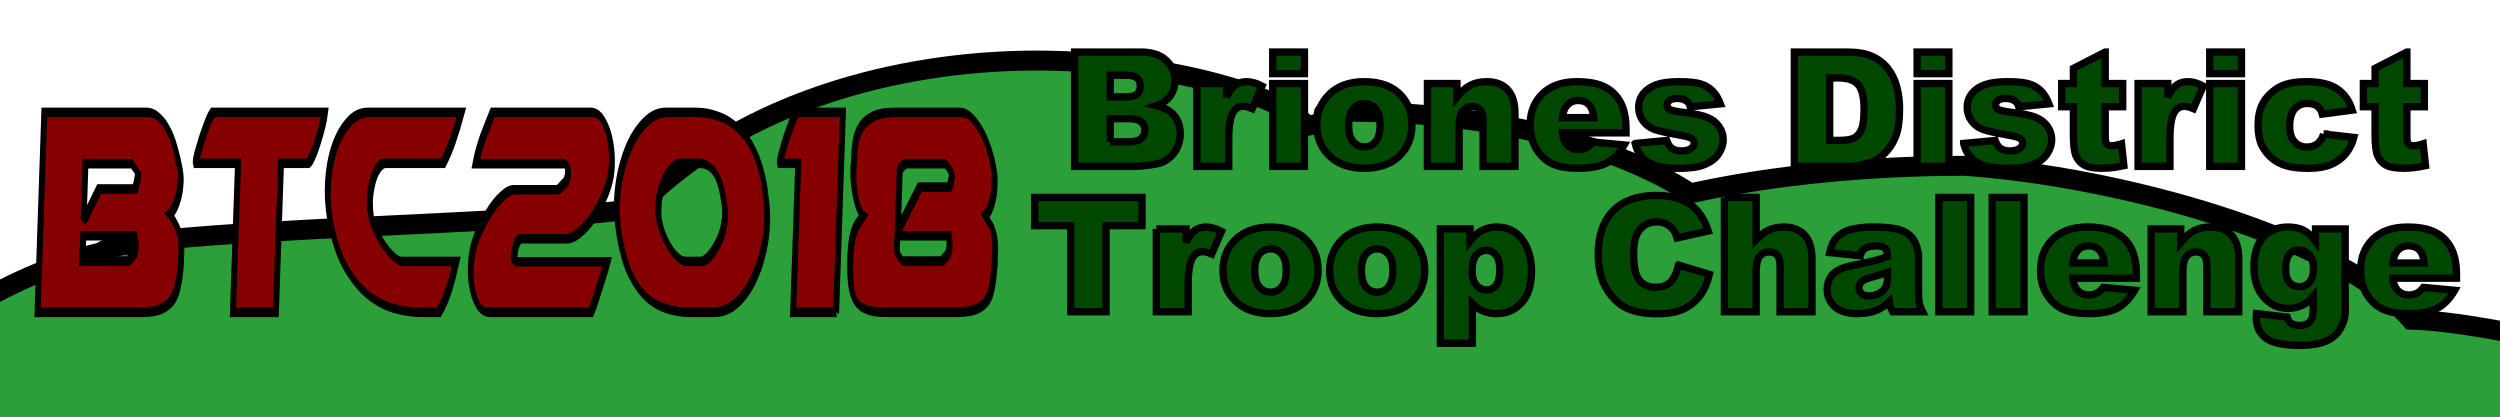
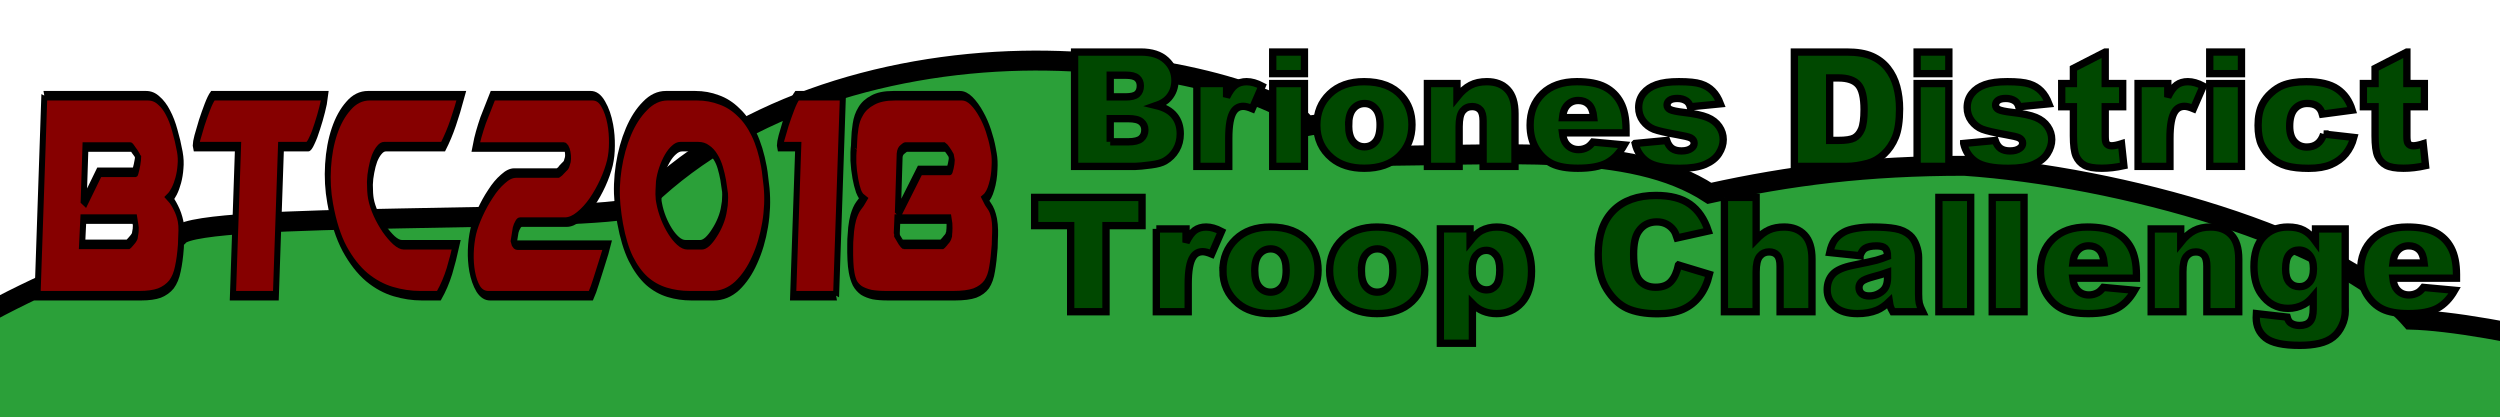
<svg xmlns="http://www.w3.org/2000/svg" width="1200" height="200" viewBox="0 0 1200 200" id="svg2" version="1.1">
  <defs id="defs4" />
  <g id="layer1" transform="translate(0,-852.3622)">
-     <path style="fill:#2ba039;fill-opacity:1;stroke:#000000;stroke-width:9.576;stroke-linecap:round;stroke-miterlimit:4;stroke-dasharray:none;stroke-opacity:1;paint-order:fill markers stroke" d="m 306.198,951.655 c -21.473,8.009 -246.835,10.316 -257.528,21.782 -53.356,12.767 -105.039,51.198 -105.176,70.167 0.002,38.202 163.104,54.17 318.481,54.17 83.872,-0.021 163.331,-9.243 216.711,-25.148 13.76,-0.737 27.275,-1.725 40.432,-2.959 36.012,13.685 81.269,21.183 128.004,21.209 49.493,-0.036 97.222,-8.451 134.061,-23.637 31.128,9.623 69.541,16.29 111.186,19.299 32.799,19.875 93.96,32.159 160.24,32.178 101.945,-10e-5 240.148,-30.539 240.147,-65.719 1.169,-25.151 -99.614,-46.248 -135.424,-47.207 -34.582,-39.715 -140.538,-68.799 -214.414,-73.842 -46.82,0.013 -92.577,4.614 -131.488,13.217 -37.665,-24.547 -98.937,-39.158 -164.307,-39.182 -27.29,0.046 5.079,1.934 -19.863,6.891 -11.104,-15.215 -72.997,-32.669 -136.532,-31.368 -68.11,1.394 -139.172,23.596 -184.528,70.149 z" id="path4485" />
+     <path style="fill:#2ba039;fill-opacity:1;stroke:#000000;stroke-width:9.576;stroke-linecap:round;stroke-miterlimit:4;stroke-dasharray:none;stroke-opacity:1;paint-order:fill markers stroke" d="m 306.198,951.655 c -21.473,8.009 -209.46,2.235 -220.153,13.7 -53.356,12.767 -142.415,59.279 -142.551,78.249 0.002,38.202 163.104,54.17 318.481,54.17 83.872,-0.021 163.331,-9.243 216.711,-25.148 13.76,-0.737 27.275,-1.725 40.432,-2.959 36.012,13.685 81.269,21.183 128.004,21.209 49.493,-0.036 97.222,-8.451 134.061,-23.637 31.128,9.623 69.541,16.29 111.186,19.299 32.799,19.875 93.96,32.159 160.24,32.178 101.945,-10e-5 240.148,-30.539 240.147,-65.719 1.169,-25.151 -99.614,-46.248 -135.424,-47.207 -34.582,-39.715 -140.538,-68.799 -214.414,-73.842 -46.82,0.013 -83.486,4.614 -122.397,13.217 -37.665,-24.547 -98.937,-17.945 -164.307,-17.968 -27.29,0.046 -4.012,-19.279 -28.954,-14.322 -11.104,-15.215 -72.997,-32.669 -136.532,-31.368 -68.11,1.394 -139.172,23.596 -184.528,70.149 z" id="path4485" />
    <g style="font-style:normal;font-variant:normal;font-weight:normal;font-stretch:normal;font-size:76.668px;line-height:91%;font-family:'Arial Black';-inkscape-font-specification:'Arial Black, ';text-align:center;letter-spacing:0px;word-spacing:0px;text-anchor:middle;fill:#004800;fill-opacity:1;stroke:#000000;stroke-width:3.52;stroke-linecap:butt;stroke-linejoin:miter;stroke-miterlimit:4;stroke-dasharray:none;stroke-opacity:1" id="text4136" transform="translate(0,-10)">
      <path d="m 515.797,887.343 31.745,0 q 7.936,0 12.167,3.931 4.268,3.931 4.268,9.733 0,4.867 -3.032,8.348 -2.022,2.321 -5.915,3.669 5.915,1.423 8.685,4.904 2.808,3.444 2.808,8.685 0,4.268 -1.984,7.674 -1.984,3.407 -5.428,5.391 -2.134,1.235 -6.439,1.797 -5.728,0.749 -7.599,0.749 l -29.275,0 0,-54.881 z m 17.108,21.525 7.375,0 q 3.968,0 5.503,-1.348 1.572,-1.385 1.572,-3.968 0,-2.396 -1.572,-3.744 -1.535,-1.348 -5.391,-1.348 l -7.487,0 0,10.407 z m 0,21.563 8.648,0 q 4.38,0 6.177,-1.535 1.797,-1.572 1.797,-4.193 0,-2.433 -1.797,-3.893 -1.759,-1.497 -6.214,-1.497 l -8.61,0 0,11.118 z" style="font-style:normal;font-variant:normal;font-weight:normal;font-stretch:normal;line-height:91%;font-family:'Arial Black';-inkscape-font-specification:'Arial Black, ';text-align:center;text-anchor:middle;fill:#004800;fill-opacity:1;stroke:#000000;stroke-width:3.52;stroke-miterlimit:4;stroke-dasharray:none;stroke-opacity:1" id="path4155" />
      <path d="m 574.496,902.467 14.263,0 0,6.514 q 2.059,-4.23 4.23,-5.803 2.209,-1.61 5.428,-1.61 3.369,0 7.375,2.096 l -4.717,10.856 q -2.695,-1.123 -4.268,-1.123 -2.995,0 -4.642,2.471 -2.358,3.482 -2.358,13.028 l 0,13.327 -15.311,0 0,-39.757 z" style="font-style:normal;font-variant:normal;font-weight:normal;font-stretch:normal;line-height:91%;font-family:'Arial Black';-inkscape-font-specification:'Arial Black, ';text-align:center;text-anchor:middle;fill:#004800;fill-opacity:1;stroke:#000000;stroke-width:3.52;stroke-miterlimit:4;stroke-dasharray:none;stroke-opacity:1" id="path4157" />
      <path d="m 610.899,887.343 15.236,0 0,10.37 -15.236,0 0,-10.37 z m 0,15.124 15.236,0 0,39.757 -15.236,0 0,-39.757 z" style="font-style:normal;font-variant:normal;font-weight:normal;font-stretch:normal;line-height:91%;font-family:'Arial Black';-inkscape-font-specification:'Arial Black, ';text-align:center;text-anchor:middle;fill:#004800;fill-opacity:1;stroke:#000000;stroke-width:3.52;stroke-miterlimit:4;stroke-dasharray:none;stroke-opacity:1" id="path4159" />
      <path d="m 632.072,922.457 q 0,-9.097 6.139,-14.974 6.139,-5.915 16.584,-5.915 11.942,0 18.044,6.926 4.904,5.578 4.904,13.739 0,9.172 -6.102,15.049 -6.065,5.84 -16.809,5.84 -9.584,0 -15.498,-4.867 -7.263,-6.027 -7.263,-15.798 z m 15.274,-0.037 q 0,5.316 2.134,7.861 2.171,2.546 5.428,2.546 3.294,0 5.391,-2.508 2.134,-2.508 2.134,-8.049 0,-5.166 -2.134,-7.674 -2.134,-2.546 -5.278,-2.546 -3.332,0 -5.503,2.583 -2.171,2.546 -2.171,7.787 z" style="font-style:normal;font-variant:normal;font-weight:normal;font-stretch:normal;line-height:91%;font-family:'Arial Black';-inkscape-font-specification:'Arial Black, ';text-align:center;text-anchor:middle;fill:#004800;fill-opacity:1;stroke:#000000;stroke-width:3.52;stroke-miterlimit:4;stroke-dasharray:none;stroke-opacity:1" id="path4161" />
      <path d="m 685.156,902.467 14.188,0 0,6.476 q 3.182,-3.968 6.439,-5.653 3.257,-1.722 7.936,-1.722 6.327,0 9.883,3.781 3.594,3.744 3.594,11.605 l 0,25.269 -15.311,0 0,-21.862 q 0,-3.744 -1.385,-5.278 -1.385,-1.572 -3.893,-1.572 -2.77,0 -4.492,2.096 -1.722,2.096 -1.722,7.525 l 0,19.092 -15.236,0 0,-39.757 z" style="font-style:normal;font-variant:normal;font-weight:normal;font-stretch:normal;line-height:91%;font-family:'Arial Black';-inkscape-font-specification:'Arial Black, ';text-align:center;text-anchor:middle;fill:#004800;fill-opacity:1;stroke:#000000;stroke-width:3.52;stroke-miterlimit:4;stroke-dasharray:none;stroke-opacity:1" id="path4163" />
      <path d="m 780.504,926.126 -30.547,0 q 0.412,3.669 1.984,5.466 2.209,2.583 5.765,2.583 2.246,0 4.268,-1.123 1.235,-0.711 2.658,-2.508 l 15.012,1.385 q -3.444,5.99 -8.311,8.61 -4.867,2.583 -13.963,2.583 -7.899,0 -12.429,-2.209 -4.53,-2.246 -7.525,-7.075 -2.957,-4.867 -2.957,-11.418 0,-9.321 5.952,-15.087 5.99,-5.765 16.509,-5.765 8.535,0 13.477,2.583 4.941,2.583 7.525,7.487 2.583,4.904 2.583,12.766 l 0,1.722 z m -15.498,-7.3 q -0.449,-4.417 -2.396,-6.327 -1.909,-1.909 -5.054,-1.909 -3.631,0 -5.803,2.883 -1.385,1.797 -1.759,5.353 l 15.012,0 z" style="font-style:normal;font-variant:normal;font-weight:normal;font-stretch:normal;line-height:91%;font-family:'Arial Black';-inkscape-font-specification:'Arial Black, ';text-align:center;text-anchor:middle;fill:#004800;fill-opacity:1;stroke:#000000;stroke-width:3.52;stroke-miterlimit:4;stroke-dasharray:none;stroke-opacity:1" id="path4165" />
      <path d="m 784.884,931.217 15.124,-1.423 q 0.936,2.695 2.62,3.856 1.685,1.161 4.492,1.161 3.07,0 4.754,-1.31 1.31,-0.973 1.31,-2.433 0,-1.647 -1.722,-2.546 -1.235,-0.636 -6.551,-1.572 -7.936,-1.385 -11.043,-2.546 -3.07,-1.198 -5.204,-4.006 -2.096,-2.808 -2.096,-6.401 0,-3.931 2.284,-6.776 2.284,-2.845 6.289,-4.23 4.006,-1.423 10.744,-1.423 7.113,0 10.482,1.086 3.407,1.086 5.653,3.369 2.284,2.284 3.781,6.177 l -14.45,1.423 q -0.562,-1.909 -1.872,-2.808 -1.797,-1.198 -4.343,-1.198 -2.583,0 -3.781,0.936 -1.161,0.898 -1.161,2.209 0,1.46 1.497,2.209 1.497,0.749 6.514,1.348 7.599,0.861 11.306,2.396 3.706,1.535 5.653,4.38 1.984,2.845 1.984,6.252 0,3.444 -2.096,6.701 -2.059,3.257 -6.551,5.204 -4.455,1.909 -12.167,1.909 -10.894,0 -15.536,-3.107 -4.605,-3.107 -5.915,-8.835 z" style="font-style:normal;font-variant:normal;font-weight:normal;font-stretch:normal;line-height:91%;font-family:'Arial Black';-inkscape-font-specification:'Arial Black, ';text-align:center;text-anchor:middle;fill:#004800;fill-opacity:1;stroke:#000000;stroke-width:3.52;stroke-miterlimit:4;stroke-dasharray:none;stroke-opacity:1" id="path4167" />
      <path d="m 861.29,887.343 25.194,0 q 7.45,0 12.017,2.022 4.605,2.022 7.599,5.803 2.995,3.781 4.343,8.797 1.348,5.016 1.348,10.632 0,8.797 -2.022,13.664 -1.984,4.829 -5.54,8.124 -3.556,3.257 -7.637,4.343 -5.578,1.497 -10.108,1.497 l -25.194,0 0,-54.881 z m 16.958,12.429 0,29.986 4.155,0 q 5.316,0 7.562,-1.161 2.246,-1.198 3.519,-4.118 1.273,-2.957 1.273,-9.546 0,-8.722 -2.845,-11.942 -2.845,-3.219 -9.434,-3.219 l -4.23,0 z" style="font-style:normal;font-variant:normal;font-weight:normal;font-stretch:normal;line-height:91%;font-family:'Arial Black';-inkscape-font-specification:'Arial Black, ';text-align:center;text-anchor:middle;fill:#004800;fill-opacity:1;stroke:#000000;stroke-width:3.52;stroke-miterlimit:4;stroke-dasharray:none;stroke-opacity:1" id="path4169" />
      <path d="m 920.214,887.343 15.236,0 0,10.37 -15.236,0 0,-10.37 z m 0,15.124 15.236,0 0,39.757 -15.236,0 0,-39.757 z" style="font-style:normal;font-variant:normal;font-weight:normal;font-stretch:normal;line-height:91%;font-family:'Arial Black';-inkscape-font-specification:'Arial Black, ';text-align:center;text-anchor:middle;fill:#004800;fill-opacity:1;stroke:#000000;stroke-width:3.52;stroke-miterlimit:4;stroke-dasharray:none;stroke-opacity:1" id="path4171" />
      <path d="m 942.563,931.217 15.124,-1.423 q 0.936,2.695 2.62,3.856 1.685,1.161 4.492,1.161 3.07,0 4.754,-1.31 1.31,-0.973 1.31,-2.433 0,-1.647 -1.722,-2.546 -1.235,-0.636 -6.551,-1.572 -7.936,-1.385 -11.043,-2.546 -3.07,-1.198 -5.204,-4.006 -2.096,-2.808 -2.096,-6.401 0,-3.931 2.284,-6.776 2.284,-2.845 6.289,-4.23 4.006,-1.423 10.744,-1.423 7.113,0 10.482,1.086 3.407,1.086 5.653,3.369 2.284,2.284 3.781,6.177 l -14.45,1.423 q -0.562,-1.909 -1.872,-2.808 -1.797,-1.198 -4.343,-1.198 -2.583,0 -3.781,0.936 -1.161,0.898 -1.161,2.209 0,1.46 1.497,2.209 1.497,0.749 6.514,1.348 7.599,0.861 11.306,2.396 3.706,1.535 5.653,4.38 1.984,2.845 1.984,6.252 0,3.444 -2.096,6.701 -2.059,3.257 -6.551,5.204 -4.455,1.909 -12.167,1.909 -10.894,0 -15.536,-3.107 -4.605,-3.107 -5.915,-8.835 z" style="font-style:normal;font-variant:normal;font-weight:normal;font-stretch:normal;line-height:91%;font-family:'Arial Black';-inkscape-font-specification:'Arial Black, ';text-align:center;text-anchor:middle;fill:#004800;fill-opacity:1;stroke:#000000;stroke-width:3.52;stroke-miterlimit:4;stroke-dasharray:none;stroke-opacity:1" id="path4173" />
      <path d="m 1010.508,887.343 0,15.124 8.386,0 0,11.118 -8.386,0 0,14.113 q 0,2.546 0.487,3.369 0.749,1.273 2.62,1.273 1.685,0 4.717,-0.973 l 1.123,10.519 q -5.653,1.235 -10.557,1.235 -5.69,0 -8.386,-1.46 -2.695,-1.46 -4.006,-4.417 -1.273,-2.995 -1.273,-9.658 l 0,-14.001 -5.615,0 0,-11.118 5.615,0 0,-7.3 15.274,-7.824 z" style="font-style:normal;font-variant:normal;font-weight:normal;font-stretch:normal;line-height:91%;font-family:'Arial Black';-inkscape-font-specification:'Arial Black, ';text-align:center;text-anchor:middle;fill:#004800;fill-opacity:1;stroke:#000000;stroke-width:3.52;stroke-miterlimit:4;stroke-dasharray:none;stroke-opacity:1" id="path4175" />
      <path d="m 1026.269,902.467 14.263,0 0,6.514 q 2.059,-4.23 4.23,-5.803 2.209,-1.61 5.428,-1.61 3.369,0 7.375,2.096 l -4.717,10.856 q -2.695,-1.123 -4.268,-1.123 -2.995,0 -4.642,2.471 -2.358,3.482 -2.358,13.028 l 0,13.327 -15.311,0 0,-39.757 z" style="font-style:normal;font-variant:normal;font-weight:normal;font-stretch:normal;line-height:91%;font-family:'Arial Black';-inkscape-font-specification:'Arial Black, ';text-align:center;text-anchor:middle;fill:#004800;fill-opacity:1;stroke:#000000;stroke-width:3.52;stroke-miterlimit:4;stroke-dasharray:none;stroke-opacity:1" id="path4177" />
      <path d="m 1060.672,887.343 15.236,0 0,10.37 -15.236,0 0,-10.37 z m 0,15.124 15.236,0 0,39.757 -15.236,0 0,-39.757 z" style="font-style:normal;font-variant:normal;font-weight:normal;font-stretch:normal;line-height:91%;font-family:'Arial Black';-inkscape-font-specification:'Arial Black, ';text-align:center;text-anchor:middle;fill:#004800;fill-opacity:1;stroke:#000000;stroke-width:3.52;stroke-miterlimit:4;stroke-dasharray:none;stroke-opacity:1" id="path4179" />
      <path d="m 1115.365,926.687 14.488,1.647 q -1.198,4.53 -3.931,7.861 -2.733,3.294 -7,5.129 -4.23,1.834 -10.781,1.834 -6.327,0 -10.557,-1.161 -4.193,-1.198 -7.225,-3.818 -3.032,-2.658 -4.754,-6.214 -1.722,-3.556 -1.722,-9.434 0,-6.139 2.096,-10.22 1.535,-2.995 4.193,-5.353 2.658,-2.396 5.465,-3.556 4.455,-1.834 11.418,-1.834 9.733,0 14.825,3.482 5.129,3.482 7.188,10.182 l -14.338,1.909 q -0.674,-2.546 -2.471,-3.818 -1.759,-1.31 -4.754,-1.31 -3.781,0 -6.139,2.733 -2.321,2.695 -2.321,8.198 0,4.904 2.321,7.45 2.321,2.546 5.915,2.546 2.995,0 5.016,-1.535 2.059,-1.535 3.07,-4.717 z" style="font-style:normal;font-variant:normal;font-weight:normal;font-stretch:normal;line-height:91%;font-family:'Arial Black';-inkscape-font-specification:'Arial Black, ';text-align:center;text-anchor:middle;fill:#004800;fill-opacity:1;stroke:#000000;stroke-width:3.52;stroke-miterlimit:4;stroke-dasharray:none;stroke-opacity:1" id="path4181" />
      <path d="m 1155.309,887.343 0,15.124 8.386,0 0,11.118 -8.386,0 0,14.113 q 0,2.546 0.487,3.369 0.749,1.273 2.62,1.273 1.685,0 4.717,-0.973 l 1.123,10.519 q -5.653,1.235 -10.557,1.235 -5.69,0 -8.386,-1.46 -2.695,-1.46 -4.006,-4.417 -1.273,-2.995 -1.273,-9.658 l 0,-14.001 -5.615,0 0,-11.118 5.615,0 0,-7.3 15.274,-7.824 z" style="font-style:normal;font-variant:normal;font-weight:normal;font-stretch:normal;line-height:91%;font-family:'Arial Black';-inkscape-font-specification:'Arial Black, ';text-align:center;text-anchor:middle;fill:#004800;fill-opacity:1;stroke:#000000;stroke-width:3.52;stroke-miterlimit:4;stroke-dasharray:none;stroke-opacity:1" id="path4183" />
      <path d="m 496.63,957.111 51.549,0 0,13.552 -17.295,0 0,41.329 -16.958,0 0,-41.329 -17.295,0 0,-13.552 z" style="font-style:normal;font-variant:normal;font-weight:normal;font-stretch:normal;line-height:91%;font-family:'Arial Black';-inkscape-font-specification:'Arial Black, ';text-align:center;text-anchor:middle;fill:#004800;fill-opacity:1;stroke:#000000;stroke-width:3.52;stroke-miterlimit:4;stroke-dasharray:none;stroke-opacity:1" id="path4185" />
      <path d="m 555.03,972.235 14.263,0 0,6.514 q 2.059,-4.23 4.23,-5.803 2.209,-1.61 5.428,-1.61 3.369,0 7.375,2.096 l -4.717,10.856 q -2.695,-1.123 -4.268,-1.123 -2.995,0 -4.642,2.471 -2.358,3.482 -2.358,13.028 l 0,13.327 -15.311,0 0,-39.757 z" style="font-style:normal;font-variant:normal;font-weight:normal;font-stretch:normal;line-height:91%;font-family:'Arial Black';-inkscape-font-specification:'Arial Black, ';text-align:center;text-anchor:middle;fill:#004800;fill-opacity:1;stroke:#000000;stroke-width:3.52;stroke-miterlimit:4;stroke-dasharray:none;stroke-opacity:1" id="path4187" />
      <path d="m 587,992.225 q 0,-9.097 6.139,-14.974 6.139,-5.915 16.584,-5.915 11.942,0 18.044,6.926 4.904,5.578 4.904,13.739 0,9.172 -6.102,15.049 -6.065,5.84 -16.809,5.84 -9.584,0 -15.498,-4.867 -7.263,-6.027 -7.263,-15.798 z m 15.274,-0.037 q 0,5.316 2.134,7.861 2.171,2.546 5.428,2.546 3.294,0 5.391,-2.508 2.134,-2.508 2.134,-8.049 0,-5.166 -2.134,-7.674 -2.134,-2.546 -5.278,-2.546 -3.332,0 -5.503,2.583 -2.171,2.546 -2.171,7.787 z" style="font-style:normal;font-variant:normal;font-weight:normal;font-stretch:normal;line-height:91%;font-family:'Arial Black';-inkscape-font-specification:'Arial Black, ';text-align:center;text-anchor:middle;fill:#004800;fill-opacity:1;stroke:#000000;stroke-width:3.52;stroke-miterlimit:4;stroke-dasharray:none;stroke-opacity:1" id="path4189" />
      <path d="m 638.211,992.225 q 0,-9.097 6.139,-14.974 6.139,-5.915 16.584,-5.915 11.942,0 18.044,6.926 4.904,5.578 4.904,13.739 0,9.172 -6.102,15.049 -6.065,5.84 -16.809,5.84 -9.584,0 -15.498,-4.867 -7.263,-6.027 -7.263,-15.798 z m 15.274,-0.037 q 0,5.316 2.134,7.861 2.171,2.546 5.428,2.546 3.294,0 5.391,-2.508 2.134,-2.508 2.134,-8.049 0,-5.166 -2.134,-7.674 -2.134,-2.546 -5.278,-2.546 -3.332,0 -5.503,2.583 -2.171,2.546 -2.171,7.787 z" style="font-style:normal;font-variant:normal;font-weight:normal;font-stretch:normal;line-height:91%;font-family:'Arial Black';-inkscape-font-specification:'Arial Black, ';text-align:center;text-anchor:middle;fill:#004800;fill-opacity:1;stroke:#000000;stroke-width:3.52;stroke-miterlimit:4;stroke-dasharray:none;stroke-opacity:1" id="path4191" />
      <path d="m 691.37,1027.115 0,-54.881 14.263,0 0,5.877 q 2.957,-3.706 5.428,-5.016 3.332,-1.759 7.375,-1.759 7.974,0 12.316,6.102 4.38,6.102 4.38,15.087 0,9.92 -4.754,15.161 -4.754,5.204 -12.017,5.204 -3.519,0 -6.439,-1.198 -2.883,-1.198 -5.166,-3.556 l 0,18.98 -15.386,0 z m 15.274,-34.89 q 0,4.717 1.984,7 1.984,2.284 5.016,2.284 2.658,0 4.455,-2.171 1.797,-2.209 1.797,-7.45 0,-4.829 -1.872,-7.075 -1.872,-2.284 -4.567,-2.284 -2.92,0 -4.867,2.284 -1.947,2.284 -1.947,7.412 z" style="font-style:normal;font-variant:normal;font-weight:normal;font-stretch:normal;line-height:91%;font-family:'Arial Black';-inkscape-font-specification:'Arial Black, ';text-align:center;text-anchor:middle;fill:#004800;fill-opacity:1;stroke:#000000;stroke-width:3.52;stroke-miterlimit:4;stroke-dasharray:none;stroke-opacity:1" id="path4193" />
      <path d="m 805.661,989.567 14.862,4.492 q -1.497,6.252 -4.717,10.445 -3.219,4.193 -8.011,6.327 -4.754,2.134 -12.129,2.134 -8.947,0 -14.637,-2.583 -5.653,-2.62 -9.771,-9.172 -4.118,-6.551 -4.118,-16.771 0,-13.627 7.225,-20.926 7.263,-7.337 20.515,-7.337 10.37,0 16.284,4.193 5.952,4.193 8.835,12.878 l -14.974,3.332 q -0.786,-2.508 -1.647,-3.669 -1.423,-1.947 -3.482,-2.995 -2.059,-1.048 -4.605,-1.048 -5.765,0 -8.835,4.642 -2.321,3.444 -2.321,10.819 0,9.134 2.77,12.541 2.77,3.369 7.787,3.369 4.867,0 7.337,-2.733 2.508,-2.733 3.631,-7.936 z" style="font-style:normal;font-variant:normal;font-weight:normal;font-stretch:normal;line-height:91%;font-family:'Arial Black';-inkscape-font-specification:'Arial Black, ';text-align:center;text-anchor:middle;fill:#004800;fill-opacity:1;stroke:#000000;stroke-width:3.52;stroke-miterlimit:4;stroke-dasharray:none;stroke-opacity:1" id="path4195" />
      <path d="m 827.71,957.111 15.236,0 0,20.215 q 3.107,-3.219 6.177,-4.605 3.07,-1.385 7.263,-1.385 6.214,0 9.771,3.781 3.594,3.781 3.594,11.605 l 0,25.269 -15.311,0 0,-21.862 q 0,-3.744 -1.385,-5.278 -1.385,-1.572 -3.893,-1.572 -2.77,0 -4.492,2.096 -1.722,2.096 -1.722,7.525 l 0,19.092 -15.236,0 0,-54.881 z" style="font-style:normal;font-variant:normal;font-weight:normal;font-stretch:normal;line-height:91%;font-family:'Arial Black';-inkscape-font-specification:'Arial Black, ';text-align:center;text-anchor:middle;fill:#004800;fill-opacity:1;stroke:#000000;stroke-width:3.52;stroke-miterlimit:4;stroke-dasharray:none;stroke-opacity:1" id="path4197" />
      <path d="m 892.811,985.112 -14.562,-1.535 q 0.824,-3.818 2.358,-5.99 1.572,-2.209 4.492,-3.818 2.096,-1.161 5.765,-1.797 3.669,-0.636 7.936,-0.636 6.851,0 11.006,0.786 4.155,0.749 6.926,3.182 1.947,1.685 3.07,4.792 1.123,3.07 1.123,5.877 l 0,17.557 q 0,2.808 0.337,4.417 0.374,1.572 1.572,4.043 l -14.3,0 q -0.861,-1.535 -1.123,-2.321 -0.262,-0.824 -0.524,-2.546 -2.995,2.882 -5.952,4.118 -4.043,1.647 -9.396,1.647 -7.113,0 -10.819,-3.294 -3.669,-3.294 -3.669,-8.123 0,-4.53 2.658,-7.45 2.658,-2.92 9.808,-4.343 8.573,-1.722 11.118,-2.396 2.546,-0.711 5.391,-1.834 0,-2.808 -1.161,-3.931 -1.161,-1.123 -4.08,-1.123 -3.744,0 -5.615,1.198 -1.46,0.936 -2.358,3.519 z m 13.215,8.011 q -3.145,1.123 -6.551,1.984 -4.642,1.235 -5.877,2.433 -1.273,1.235 -1.273,2.808 0,1.797 1.235,2.957 1.273,1.123 3.706,1.123 2.546,0 4.717,-1.235 2.209,-1.235 3.107,-2.995 0.936,-1.797 0.936,-4.642 l 0,-2.433 z" style="font-style:normal;font-variant:normal;font-weight:normal;font-stretch:normal;line-height:91%;font-family:'Arial Black';-inkscape-font-specification:'Arial Black, ';text-align:center;text-anchor:middle;fill:#004800;fill-opacity:1;stroke:#000000;stroke-width:3.52;stroke-miterlimit:4;stroke-dasharray:none;stroke-opacity:1" id="path4199" />
      <path d="m 930.658,957.111 15.274,0 0,54.881 -15.274,0 0,-54.881 z" style="font-style:normal;font-variant:normal;font-weight:normal;font-stretch:normal;line-height:91%;font-family:'Arial Black';-inkscape-font-specification:'Arial Black, ';text-align:center;text-anchor:middle;fill:#004800;fill-opacity:1;stroke:#000000;stroke-width:3.52;stroke-miterlimit:4;stroke-dasharray:none;stroke-opacity:1" id="path4201" />
      <path d="m 956.264,957.111 15.274,0 0,54.881 -15.274,0 0,-54.881 z" style="font-style:normal;font-variant:normal;font-weight:normal;font-stretch:normal;line-height:91%;font-family:'Arial Black';-inkscape-font-specification:'Arial Black, ';text-align:center;text-anchor:middle;fill:#004800;fill-opacity:1;stroke:#000000;stroke-width:3.52;stroke-miterlimit:4;stroke-dasharray:none;stroke-opacity:1" id="path4203" />
      <path d="m 1025.483,995.894 -30.547,0 q 0.412,3.669 1.984,5.466 2.209,2.583 5.765,2.583 2.246,0 4.268,-1.123 1.235,-0.711 2.658,-2.508 l 15.012,1.385 q -3.444,5.99 -8.311,8.61 -4.867,2.583 -13.963,2.583 -7.899,0 -12.429,-2.209 -4.53,-2.246 -7.525,-7.075 -2.957,-4.867 -2.957,-11.418 0,-9.321 5.952,-15.087 5.99,-5.765 16.509,-5.765 8.535,0 13.477,2.583 4.941,2.583 7.524,7.487 2.583,4.904 2.583,12.766 l 0,1.722 z m -15.498,-7.3 q -0.449,-4.417 -2.396,-6.327 -1.909,-1.909 -5.054,-1.909 -3.631,0 -5.803,2.883 -1.385,1.797 -1.759,5.353 l 15.012,0 z" style="font-style:normal;font-variant:normal;font-weight:normal;font-stretch:normal;line-height:91%;font-family:'Arial Black';-inkscape-font-specification:'Arial Black, ';text-align:center;text-anchor:middle;fill:#004800;fill-opacity:1;stroke:#000000;stroke-width:3.52;stroke-miterlimit:4;stroke-dasharray:none;stroke-opacity:1" id="path4205" />
      <path d="m 1032.558,972.235 14.188,0 0,6.476 q 3.182,-3.968 6.439,-5.653 3.257,-1.722 7.936,-1.722 6.327,0 9.883,3.781 3.594,3.744 3.594,11.605 l 0,25.269 -15.311,0 0,-21.862 q 0,-3.744 -1.385,-5.278 -1.385,-1.572 -3.893,-1.572 -2.77,0 -4.492,2.096 -1.722,2.096 -1.722,7.525 l 0,19.092 -15.236,0 0,-39.757 z" style="font-style:normal;font-variant:normal;font-weight:normal;font-stretch:normal;line-height:91%;font-family:'Arial Black';-inkscape-font-specification:'Arial Black, ';text-align:center;text-anchor:middle;fill:#004800;fill-opacity:1;stroke:#000000;stroke-width:3.52;stroke-miterlimit:4;stroke-dasharray:none;stroke-opacity:1" id="path4207" />
      <path d="m 1111.435,972.235 14.263,0 0,37.548 0.037,1.76 q 0,3.744 -1.61,7.113 -1.572,3.407 -4.23,5.503 -2.62,2.096 -6.701,3.032 -4.043,0.936 -9.284,0.936 -11.979,0 -16.472,-3.594 -4.455,-3.594 -4.455,-9.621 0,-0.749 0.075,-2.022 l 14.787,1.685 q 0.561,2.059 1.722,2.845 1.685,1.161 4.23,1.161 3.294,0 4.904,-1.76 1.647,-1.76 1.647,-6.139 l 0,-6.027 q -2.246,2.658 -4.492,3.856 -3.519,1.872 -7.599,1.872 -7.974,0 -12.878,-6.963 -3.482,-4.941 -3.482,-13.065 0,-9.284 4.492,-14.151 4.492,-4.867 11.755,-4.867 4.642,0 7.637,1.572 3.032,1.572 5.653,5.204 l 0,-5.877 z m -14.338,19.279 q 0,4.305 1.834,6.401 1.834,2.059 4.829,2.059 2.845,0 4.754,-2.134 1.947,-2.171 1.947,-6.514 0,-4.343 -2.022,-6.626 -2.022,-2.321 -4.941,-2.321 -2.92,0 -4.679,2.134 -1.722,2.096 -1.722,7 z" style="font-style:normal;font-variant:normal;font-weight:normal;font-stretch:normal;line-height:91%;font-family:'Arial Black';-inkscape-font-specification:'Arial Black, ';text-align:center;text-anchor:middle;fill:#004800;fill-opacity:1;stroke:#000000;stroke-width:3.52;stroke-miterlimit:4;stroke-dasharray:none;stroke-opacity:1" id="path4209" />
      <path d="m 1179.118,995.894 -30.547,0 q 0.412,3.669 1.984,5.466 2.209,2.583 5.765,2.583 2.246,0 4.268,-1.123 1.235,-0.711 2.658,-2.508 l 15.012,1.385 q -3.444,5.99 -8.311,8.61 -4.867,2.583 -13.963,2.583 -7.899,0 -12.429,-2.209 -4.53,-2.246 -7.525,-7.075 -2.957,-4.867 -2.957,-11.418 0,-9.321 5.952,-15.087 5.99,-5.765 16.509,-5.765 8.535,0 13.477,2.583 4.941,2.583 7.524,7.487 2.583,4.904 2.583,12.766 l 0,1.722 z m -15.498,-7.3 q -0.449,-4.417 -2.396,-6.327 -1.909,-1.909 -5.054,-1.909 -3.631,0 -5.803,2.883 -1.385,1.797 -1.76,5.353 l 15.012,0 z" style="font-style:normal;font-variant:normal;font-weight:normal;font-stretch:normal;line-height:91%;font-family:'Arial Black';-inkscape-font-specification:'Arial Black, ';text-align:center;text-anchor:middle;fill:#004800;fill-opacity:1;stroke:#000000;stroke-width:3.52;stroke-miterlimit:4;stroke-dasharray:none;stroke-opacity:1" id="path4211" />
    </g>
-     <g transform="matrix(0.7699739,0,0.2362424,1.298745,0,6)" style="font-style:normal;font-variant:normal;font-weight:normal;font-stretch:normal;font-size:139.455px;line-height:125%;font-family:'Airstrike Bold';-inkscape-font-specification:'Airstrike Bold, ';letter-spacing:0px;word-spacing:0px;fill:#860000;fill-opacity:1;stroke:#000000;stroke-width:3.52;stroke-linecap:butt;stroke-linejoin:miter;stroke-miterlimit:4;stroke-dasharray:none;stroke-opacity:1" id="text4148">
+     <g transform="matrix(0.7699739,0,0.2362424,1.298745,0,-2)" style="font-style:normal;font-variant:normal;font-weight:normal;font-stretch:normal;font-size:139.455px;line-height:125%;font-family:'Airstrike Bold';-inkscape-font-specification:'Airstrike Bold, ';letter-spacing:0px;word-spacing:0px;fill:#860000;fill-opacity:1;stroke:#000000;stroke-width:3.52;stroke-linecap:butt;stroke-linejoin:miter;stroke-miterlimit:4;stroke-dasharray:none;stroke-opacity:1" id="text4148">
      <path d="m -185.053,693.213 -26.915,73.911 64.01,0 q 7.391,0 12.272,-0.976 5.02,-1.116 8.507,-3.207 3.486,-2.231 5.718,-5.718 2.371,-3.486 4.463,-8.367 l 0.558,-1.534 q 0.697,-1.813 1.395,-3.765 0.697,-1.952 0.697,-3.905 -0.139,-2.789 -1.395,-5.02 -1.255,-2.371 -2.789,-3.626 1.673,-0.837 3.626,-2.51 2.092,-1.813 3.765,-4.044 1.813,-2.371 2.929,-5.02 1.255,-2.65 1.255,-5.439 l 0,-0.279 q 0,-3.905 -0.697,-7.67 -0.558,-3.765 -2.231,-6.554 -1.534,-2.789 -4.323,-4.463 -2.65,-1.813 -6.833,-1.813 l -64.01,0 z m 12.133,40.163 7.67,-21.197 28.588,0 q 0.279,0 1.255,1.255 1.116,1.116 1.534,1.813 0,0 0,0.279 0.139,0.279 0.279,0.418 l -0.279,0.697 q -0.139,0.418 -0.697,1.255 -0.418,0.697 -0.976,1.534 -0.558,0.837 -1.116,1.534 -0.418,0.558 -0.558,0.558 l -22.313,0 -13.388,11.854 z m -5.439,14.782 3.626,-9.343 32.075,0 q 0,0.976 -0.139,1.952 0,0.976 -0.279,1.395 l -0.279,0.697 q -0.139,0.139 -0.697,1.255 -0.558,0.976 -0.558,0.976 -0.418,0.418 -1.255,0.976 -0.837,0.418 -1.673,0.976 -0.837,0.418 -1.534,0.837 -0.697,0.279 -0.697,0.279 l -28.588,0 z" style="font-style:normal;font-variant:normal;font-weight:normal;font-stretch:normal;font-family:Airstrike;-inkscape-font-specification:Airstrike;fill:#860000;fill-opacity:1;stroke:#000000;stroke-width:3.52;stroke-miterlimit:4;stroke-dasharray:none;stroke-opacity:1" id="path4148" />
      <path d="m -90.161,767.124 26.775,0 20.081,-55.085 16.456,0 q 1.116,0 3.486,-2.231 2.51,-2.231 5.02,-5.299 2.65,-3.068 4.881,-6.136 2.371,-3.207 3.347,-5.16 l -69.867,0 q -1.952,1.255 -4.741,4.184 -2.65,2.789 -5.299,5.857 -2.51,3.068 -4.463,5.578 -1.813,2.51 -1.952,3.068 l 0,0.139 26.357,0 -20.081,55.085 z" style="font-style:normal;font-variant:normal;font-weight:normal;font-stretch:normal;font-family:Airstrike;-inkscape-font-specification:Airstrike;fill:#860000;fill-opacity:1;stroke:#000000;stroke-width:3.52;stroke-miterlimit:4;stroke-dasharray:none;stroke-opacity:1" id="path4150" />
      <path d="m -19.077,733.237 q 0,10.041 3.905,16.595 4.044,6.554 10.599,10.459 6.554,3.765 14.782,5.299 8.228,1.534 16.874,1.534 l 11.156,0 q 5.299,-4.184 9.343,-9.065 4.044,-5.02 7.252,-9.762 l -33.33,0 q -2.371,0 -5.02,-1.673 -2.51,-1.673 -4.741,-4.184 -2.092,-2.51 -3.486,-5.439 -1.395,-3.068 -1.395,-5.718 0,-2.092 1.116,-5.718 0.837,-2.371 2.371,-4.741 1.534,-2.51 3.347,-4.463 1.952,-1.952 3.905,-3.068 2.092,-1.255 3.905,-1.255 l 36.258,0 q 4.881,-4.184 8.925,-8.786 4.184,-4.741 8.228,-10.041 l -57.595,0 q -7.391,0 -13.945,3.765 -6.554,3.626 -11.575,9.343 -5.02,5.718 -7.949,12.83 -2.929,7.112 -2.929,13.806 l 0,0.279 z" style="font-style:normal;font-variant:normal;font-weight:normal;font-stretch:normal;font-family:Airstrike;-inkscape-font-specification:Airstrike;fill:#860000;fill-opacity:1;stroke:#000000;stroke-width:3.52;stroke-miterlimit:4;stroke-dasharray:none;stroke-opacity:1" id="path4152" />
      <path d="m 90.877,747.461 q 0,0.976 1.534,0.976 l 56.479,0 q 0,0 -1.673,2.231 -1.673,2.092 -4.184,5.02 -2.371,2.929 -5.16,6.136 -2.65,3.207 -4.881,5.299 l -63.452,0 q -4.044,0 -5.997,-2.51 -1.813,-2.65 -1.813,-6.415 0,-3.486 1.395,-7.391 1.395,-3.905 3.905,-7.531 2.231,-3.068 6.275,-6.833 4.044,-3.765 8.646,-6.973 4.602,-3.347 9.343,-5.439 4.741,-2.231 8.367,-2.231 l 26.496,0 q 0.139,0 1.813,-0.697 1.673,-0.837 2.65,-1.395 0.558,-0.279 1.395,-0.697 0.837,-0.558 0.837,-0.697 l 0.558,-0.697 q 1.395,-1.395 1.395,-3.765 0,-1.673 -1.255,-1.673 l -55.503,0 q 1.395,-2.231 3.347,-4.741 2.092,-2.65 4.323,-5.16 2.371,-2.51 4.602,-4.741 2.231,-2.371 4.184,-4.323 l 61.639,0 q 4.323,0 6.275,3.068 2.092,3.068 2.092,7.531 0,3.626 -1.255,7.391 -1.116,3.626 -3.347,6.833 -2.51,3.486 -6.694,7.391 -4.044,3.765 -8.925,7.112 -4.741,3.207 -9.762,5.299 -4.881,2.092 -8.925,2.092 l -27.891,0 q -1.116,0 -2.231,0.976 -1.116,0.837 -1.952,1.952 l -2.65,4.602 z" style="font-style:normal;font-variant:normal;font-weight:normal;font-stretch:normal;font-family:Airstrike;-inkscape-font-specification:Airstrike;fill:#860000;fill-opacity:1;stroke:#000000;stroke-width:3.52;stroke-miterlimit:4;stroke-dasharray:none;stroke-opacity:1" id="path4154" />
      <path d="m 254.804,727.101 c 0.186,-1.395 0.325,-2.696 0.418,-3.905 0.186,-1.302 0.279,-2.557 0.279,-3.765 0,-4.648 -0.837,-8.646 -2.51,-11.993 -1.673,-3.347 -4.044,-6.043 -7.112,-8.088 -2.975,-2.138 -6.554,-3.672 -10.738,-4.602 -4.184,-1.023 -8.786,-1.534 -13.806,-1.534 l -18.408,0 c -4.927,0 -9.808,1.255 -14.643,3.765 -4.834,2.417 -9.25,5.578 -13.248,9.483 -3.998,3.905 -7.345,8.228 -10.041,12.969 -2.696,4.741 -4.37,9.343 -5.02,13.806 -0.186,1.302 -0.325,2.557 -0.418,3.765 -0.093,1.209 -0.139,2.371 -0.139,3.486 0,5.206 0.883,9.529 2.65,12.969 1.859,3.44 4.37,6.182 7.531,8.228 3.161,1.952 6.926,3.347 11.296,4.184 4.37,0.837 9.111,1.255 14.224,1.255 l 13.945,0 c 5.578,0 10.97,-1.209 16.177,-3.626 5.206,-2.51 9.855,-5.718 13.945,-9.622 4.184,-3.905 7.67,-8.228 10.459,-12.969 2.789,-4.741 4.509,-9.343 5.16,-13.806 z m -68.612,4.184 c 0.093,-0.744 0.325,-1.58 0.697,-2.51 0.372,-1.023 0.79,-2.092 1.255,-3.207 0.837,-1.58 1.952,-3.161 3.347,-4.741 1.488,-1.673 3.068,-3.161 4.741,-4.463 1.673,-1.302 3.347,-2.324 5.02,-3.068 1.766,-0.837 3.393,-1.255 4.881,-1.255 l 11.296,0 c 2.324,0 4.184,0.372 5.578,1.116 1.488,0.651 2.65,1.58 3.486,2.789 0.837,1.116 1.395,2.417 1.673,3.905 0.279,1.488 0.418,2.975 0.418,4.463 0,0.837 -0.046,1.673 -0.139,2.51 0,0.744 -0.046,1.488 -0.139,2.231 -0.167,0.918 -0.401,1.561 -0.837,2.65 -0.186,0.744 -0.697,1.766 -1.534,3.068 -0.837,1.58 -2.092,3.207 -3.765,4.881 -1.58,1.58 -3.3,3.022 -5.16,4.323 -1.766,1.302 -3.533,2.371 -5.299,3.207 -1.673,0.744 -3.068,1.116 -4.184,1.116 l -9.204,0 c -1.673,0 -3.254,-0.465 -4.741,-1.395 -1.488,-0.93 -2.789,-2.138 -3.905,-3.626 -1.116,-1.488 -1.999,-3.114 -2.65,-4.881 -0.651,-1.859 -0.976,-3.626 -0.976,-5.299 l 0,-0.837 c 0,-0.558 0.046,-0.883 0.139,-0.976 z" style="font-style:normal;font-variant:normal;font-weight:normal;font-stretch:normal;font-family:Airstrike;-inkscape-font-specification:Airstrike;fill:#860000;fill-opacity:1;stroke:#000000;stroke-width:3.52;stroke-miterlimit:4;stroke-dasharray:none;stroke-opacity:1" id="path4156" />
      <path d="m 285.854,767.124 26.915,-73.911 -28.588,0 q -1.952,1.255 -4.741,4.184 -2.65,2.789 -5.299,5.857 -2.51,3.068 -4.463,5.578 -1.813,2.51 -1.952,3.068 l 0,0.139 11.435,0 -20.081,55.085 26.775,0 z" style="font-style:normal;font-variant:normal;font-weight:normal;font-stretch:normal;font-family:Airstrike;-inkscape-font-specification:Airstrike;fill:#860000;fill-opacity:1;stroke:#000000;stroke-width:3.52;stroke-miterlimit:4;stroke-dasharray:none;stroke-opacity:1" id="path4158" />
      <path d="m 313.776,712.318 q -1.116,2.092 -1.952,5.299 -0.697,3.068 -0.697,6.275 0,2.51 0.558,4.602 0.697,1.952 2.231,2.789 -1.395,1.116 -3.905,2.65 -2.371,1.534 -4.602,4.323 -1.395,1.813 -2.65,4.323 -1.116,2.371 -1.813,4.184 l -0.697,2.092 q -0.976,2.929 -1.534,5.439 -0.558,2.371 -0.558,4.323 0,2.231 0.837,3.905 0.976,1.534 3.207,2.65 2.371,0.976 6.136,1.534 3.765,0.418 9.483,0.418 l 41.557,0 q 8.228,0 13.248,-0.976 5.16,-1.116 8.367,-3.207 3.207,-2.231 5.16,-5.718 2.092,-3.486 4.184,-8.367 l 0.976,-2.789 q 0.697,-1.673 1.255,-3.626 0.558,-2.092 0.558,-3.626 l 0,-0.418 q -0.139,-2.789 -1.534,-4.323 -1.395,-1.534 -1.952,-2.65 2.929,-1.255 5.439,-4.463 2.65,-3.207 4.044,-7.112 1.255,-3.068 1.255,-5.439 l 0,-1.952 q 0,-2.929 -0.837,-6.275 -0.837,-3.347 -2.65,-6.136 -1.813,-2.929 -4.463,-4.881 -2.65,-1.952 -6.136,-1.952 l -41.557,0 q -8.507,0 -13.945,1.673 -5.439,1.534 -8.646,4.044 -3.207,2.371 -4.881,5.439 -1.673,2.929 -2.65,5.718 l -0.837,2.231 z m 27.612,2.929 q 0.697,-1.534 2.51,-2.231 1.813,-0.837 2.51,-0.837 l 24.265,0 q 0.418,0.139 1.395,1.255 0.976,1.116 1.395,1.813 l 0,1.395 q -0.279,0.837 -1.395,2.51 -1.116,1.673 -1.534,1.673 l -18.269,0 -18.687,16.177 7.809,-21.755 z m -8.088,32.911 q -0.279,0 -1.255,-1.116 -0.976,-1.255 -1.395,-1.952 l 0.139,-0.418 q 0,-0.139 0,-0.139 0.139,-0.139 0.139,-0.279 l -0.139,-0.279 1.952,-5.16 32.214,0 q 0,0.976 -0.558,2.789 -0.558,1.673 -0.837,2.092 l -0.279,0.697 q -0.139,0.139 -0.418,0.418 -0.139,0.279 -0.139,0.279 -0.418,0.418 -1.255,0.976 -0.837,0.418 -1.673,0.976 -0.837,0.418 -1.534,0.837 -0.697,0.279 -0.697,0.279 l -24.265,0 z" style="font-style:normal;font-variant:normal;font-weight:normal;font-stretch:normal;font-family:Airstrike;-inkscape-font-specification:Airstrike;fill:#860000;fill-opacity:1;stroke:#000000;stroke-width:3.52;stroke-miterlimit:4;stroke-dasharray:none;stroke-opacity:1" id="path4160" />
    </g>
  </g>
</svg>
